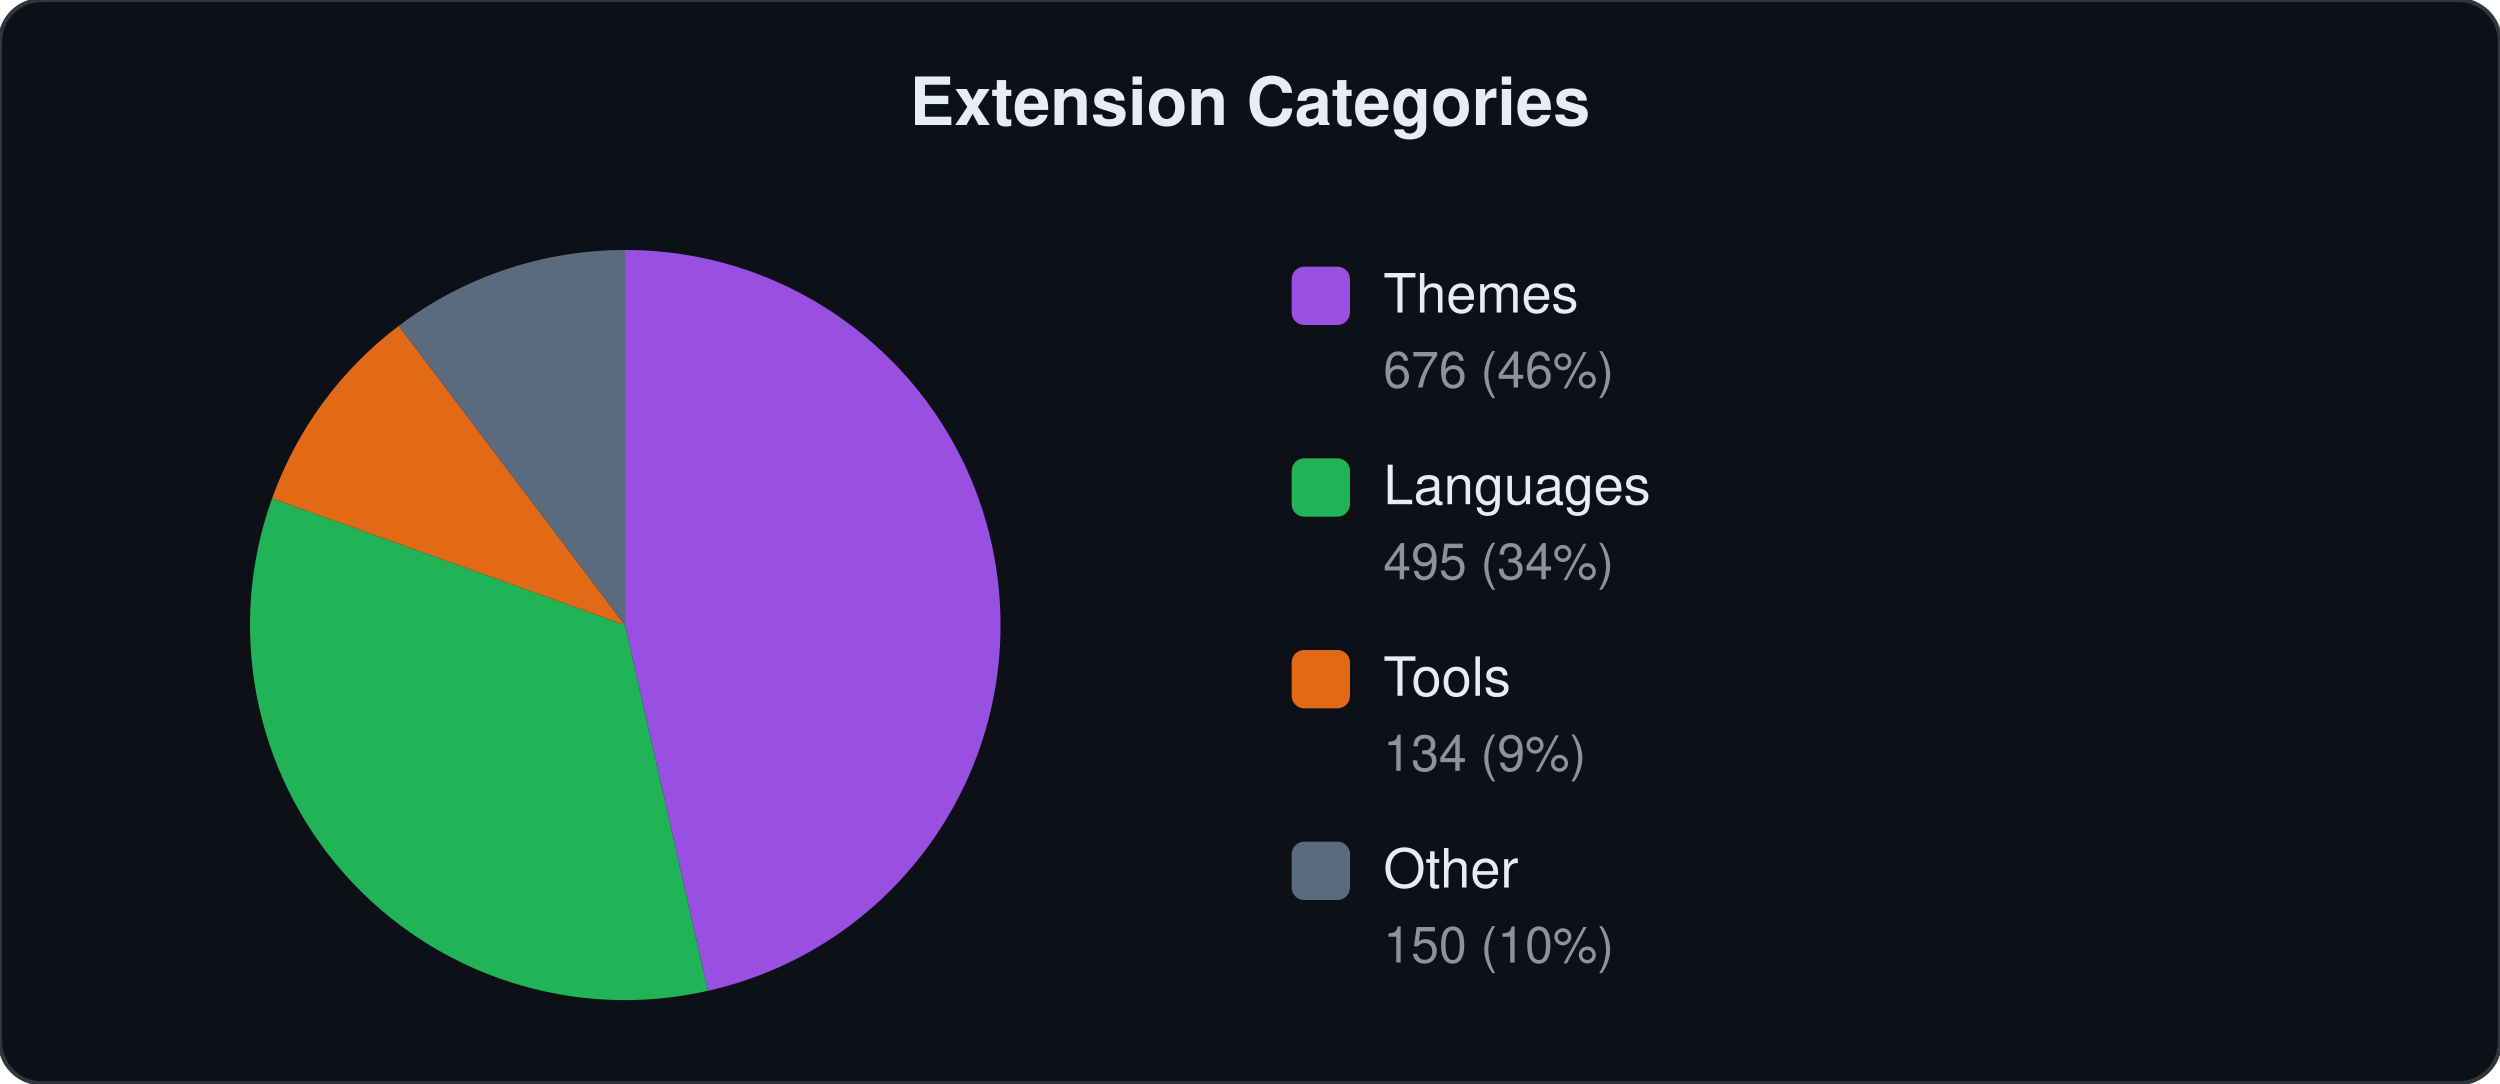
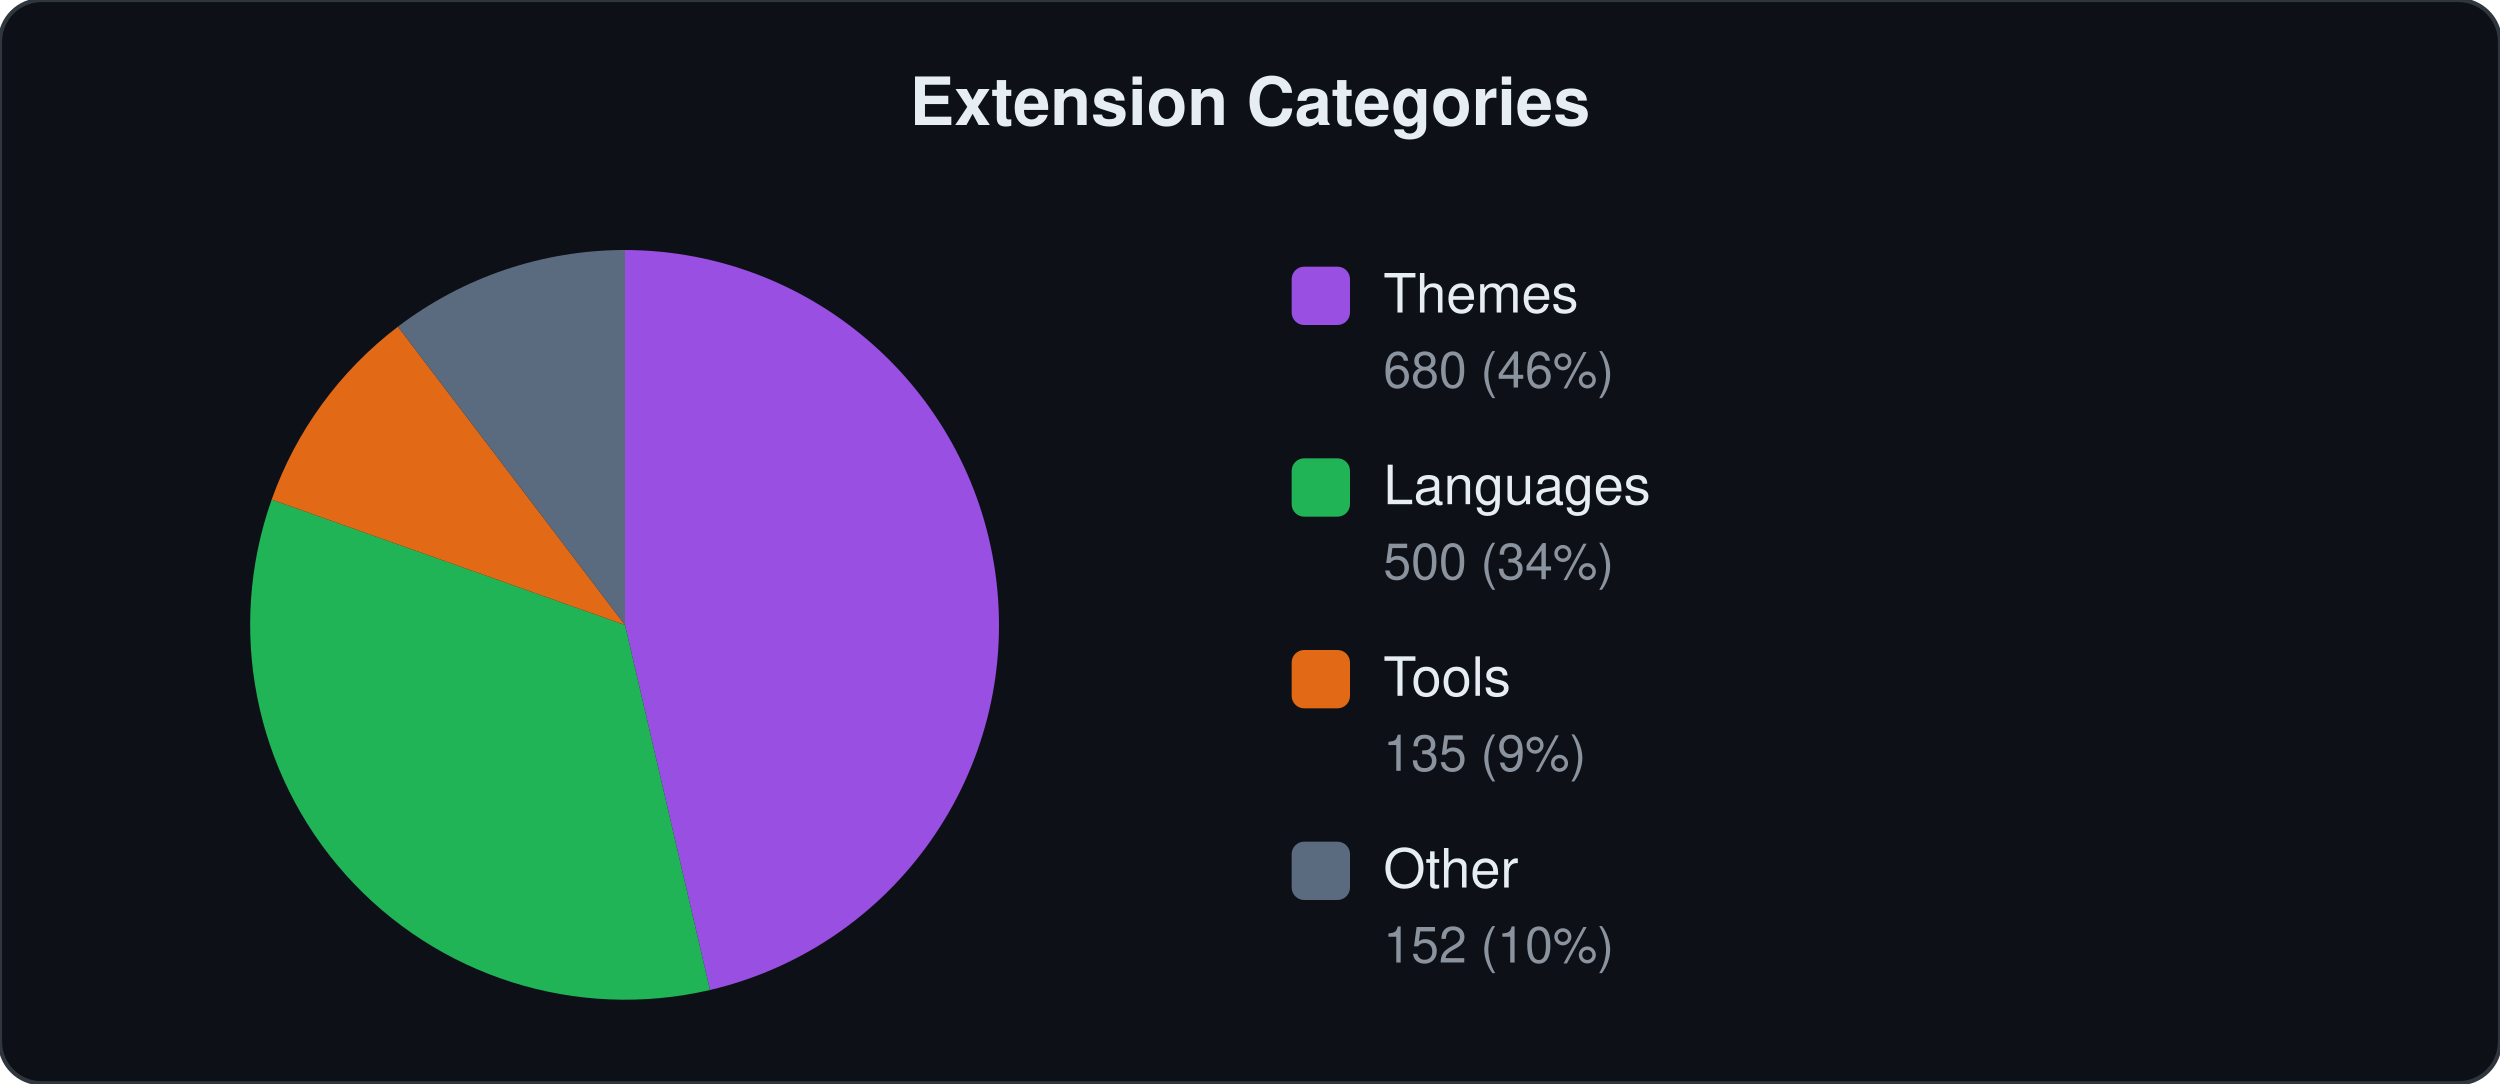
<svg xmlns="http://www.w3.org/2000/svg" viewBox="0 0 600 260" width="600" height="260">
  <style>text{font-family:-apple-system,BlinkMacSystemFont,"Segoe UI",Helvetica,Arial,sans-serif;fill:#e6edf3}.label{font-size:13px}.count{font-size:12px;fill:#8b949e}.title{font-size:16px;font-weight:600}</style>
  <rect width="600" height="260" rx="10" fill="#0d1117" stroke="#30363d" stroke-width="1" />
  <text x="300" y="30" text-anchor="middle" class="title">Extension Categories</text>
-   <path d="M150.0,150.0 L150.0,60.0 A90,90 0 0,1 169.9,237.8 Z" fill="#a855f7" opacity="0.9" />
-   <path d="M150.0,150.0 L169.9,237.8 A90,90 0 0,1 65.3,119.6 Z" fill="#22c55e" opacity="0.9" />
-   <path d="M150.0,150.0 L65.3,119.6 A90,90 0 0,1 95.7,78.2 Z" fill="#f97316" opacity="0.9" />
-   <path d="M150.0,150.0 L95.7,78.2 A90,90 0 0,1 150.0,60.0 Z" fill="#64748b" opacity="0.9" />
+   <path d="M150.0,150.0 L150.0,60.0 A90,90 0 0,1 170.4,237.6 Z" fill="#a855f7" opacity="0.9" />
+   <path d="M150.0,150.0 L170.4,237.6 A90,90 0 0,1 65.2,119.9 Z" fill="#22c55e" opacity="0.9" />
+   <path d="M150.0,150.0 L65.2,119.9 A90,90 0 0,1 95.5,78.4 Z" fill="#f97316" opacity="0.9" />
+   <path d="M150.0,150.0 L95.5,78.4 A90,90 0 0,1 150.0,60.0 Z" fill="#64748b" opacity="0.9" />
  <rect x="310" y="64" width="14" height="14" rx="3" fill="#a855f7" opacity="0.9" />
  <text x="332" y="75" class="label">Themes</text>
-   <text x="332" y="93" class="count">676 (46%)</text>
+   <text x="332" y="93" class="count">680 (46%)</text>
  <rect x="310" y="110" width="14" height="14" rx="3" fill="#22c55e" opacity="0.9" />
  <text x="332" y="121" class="label">Languages</text>
-   <text x="332" y="139" class="count">495 (34%)</text>
+   <text x="332" y="139" class="count">500 (34%)</text>
  <rect x="310" y="156" width="14" height="14" rx="3" fill="#f97316" opacity="0.9" />
  <text x="332" y="167" class="label">Tools</text>
-   <text x="332" y="185" class="count">134 (9%)</text>
+   <text x="332" y="185" class="count">135 (9%)</text>
  <rect x="310" y="202" width="14" height="14" rx="3" fill="#64748b" opacity="0.9" />
  <text x="332" y="213" class="label">Other</text>
-   <text x="332" y="231" class="count">150 (10%)</text>
+   <text x="332" y="231" class="count">152 (10%)</text>
</svg>
